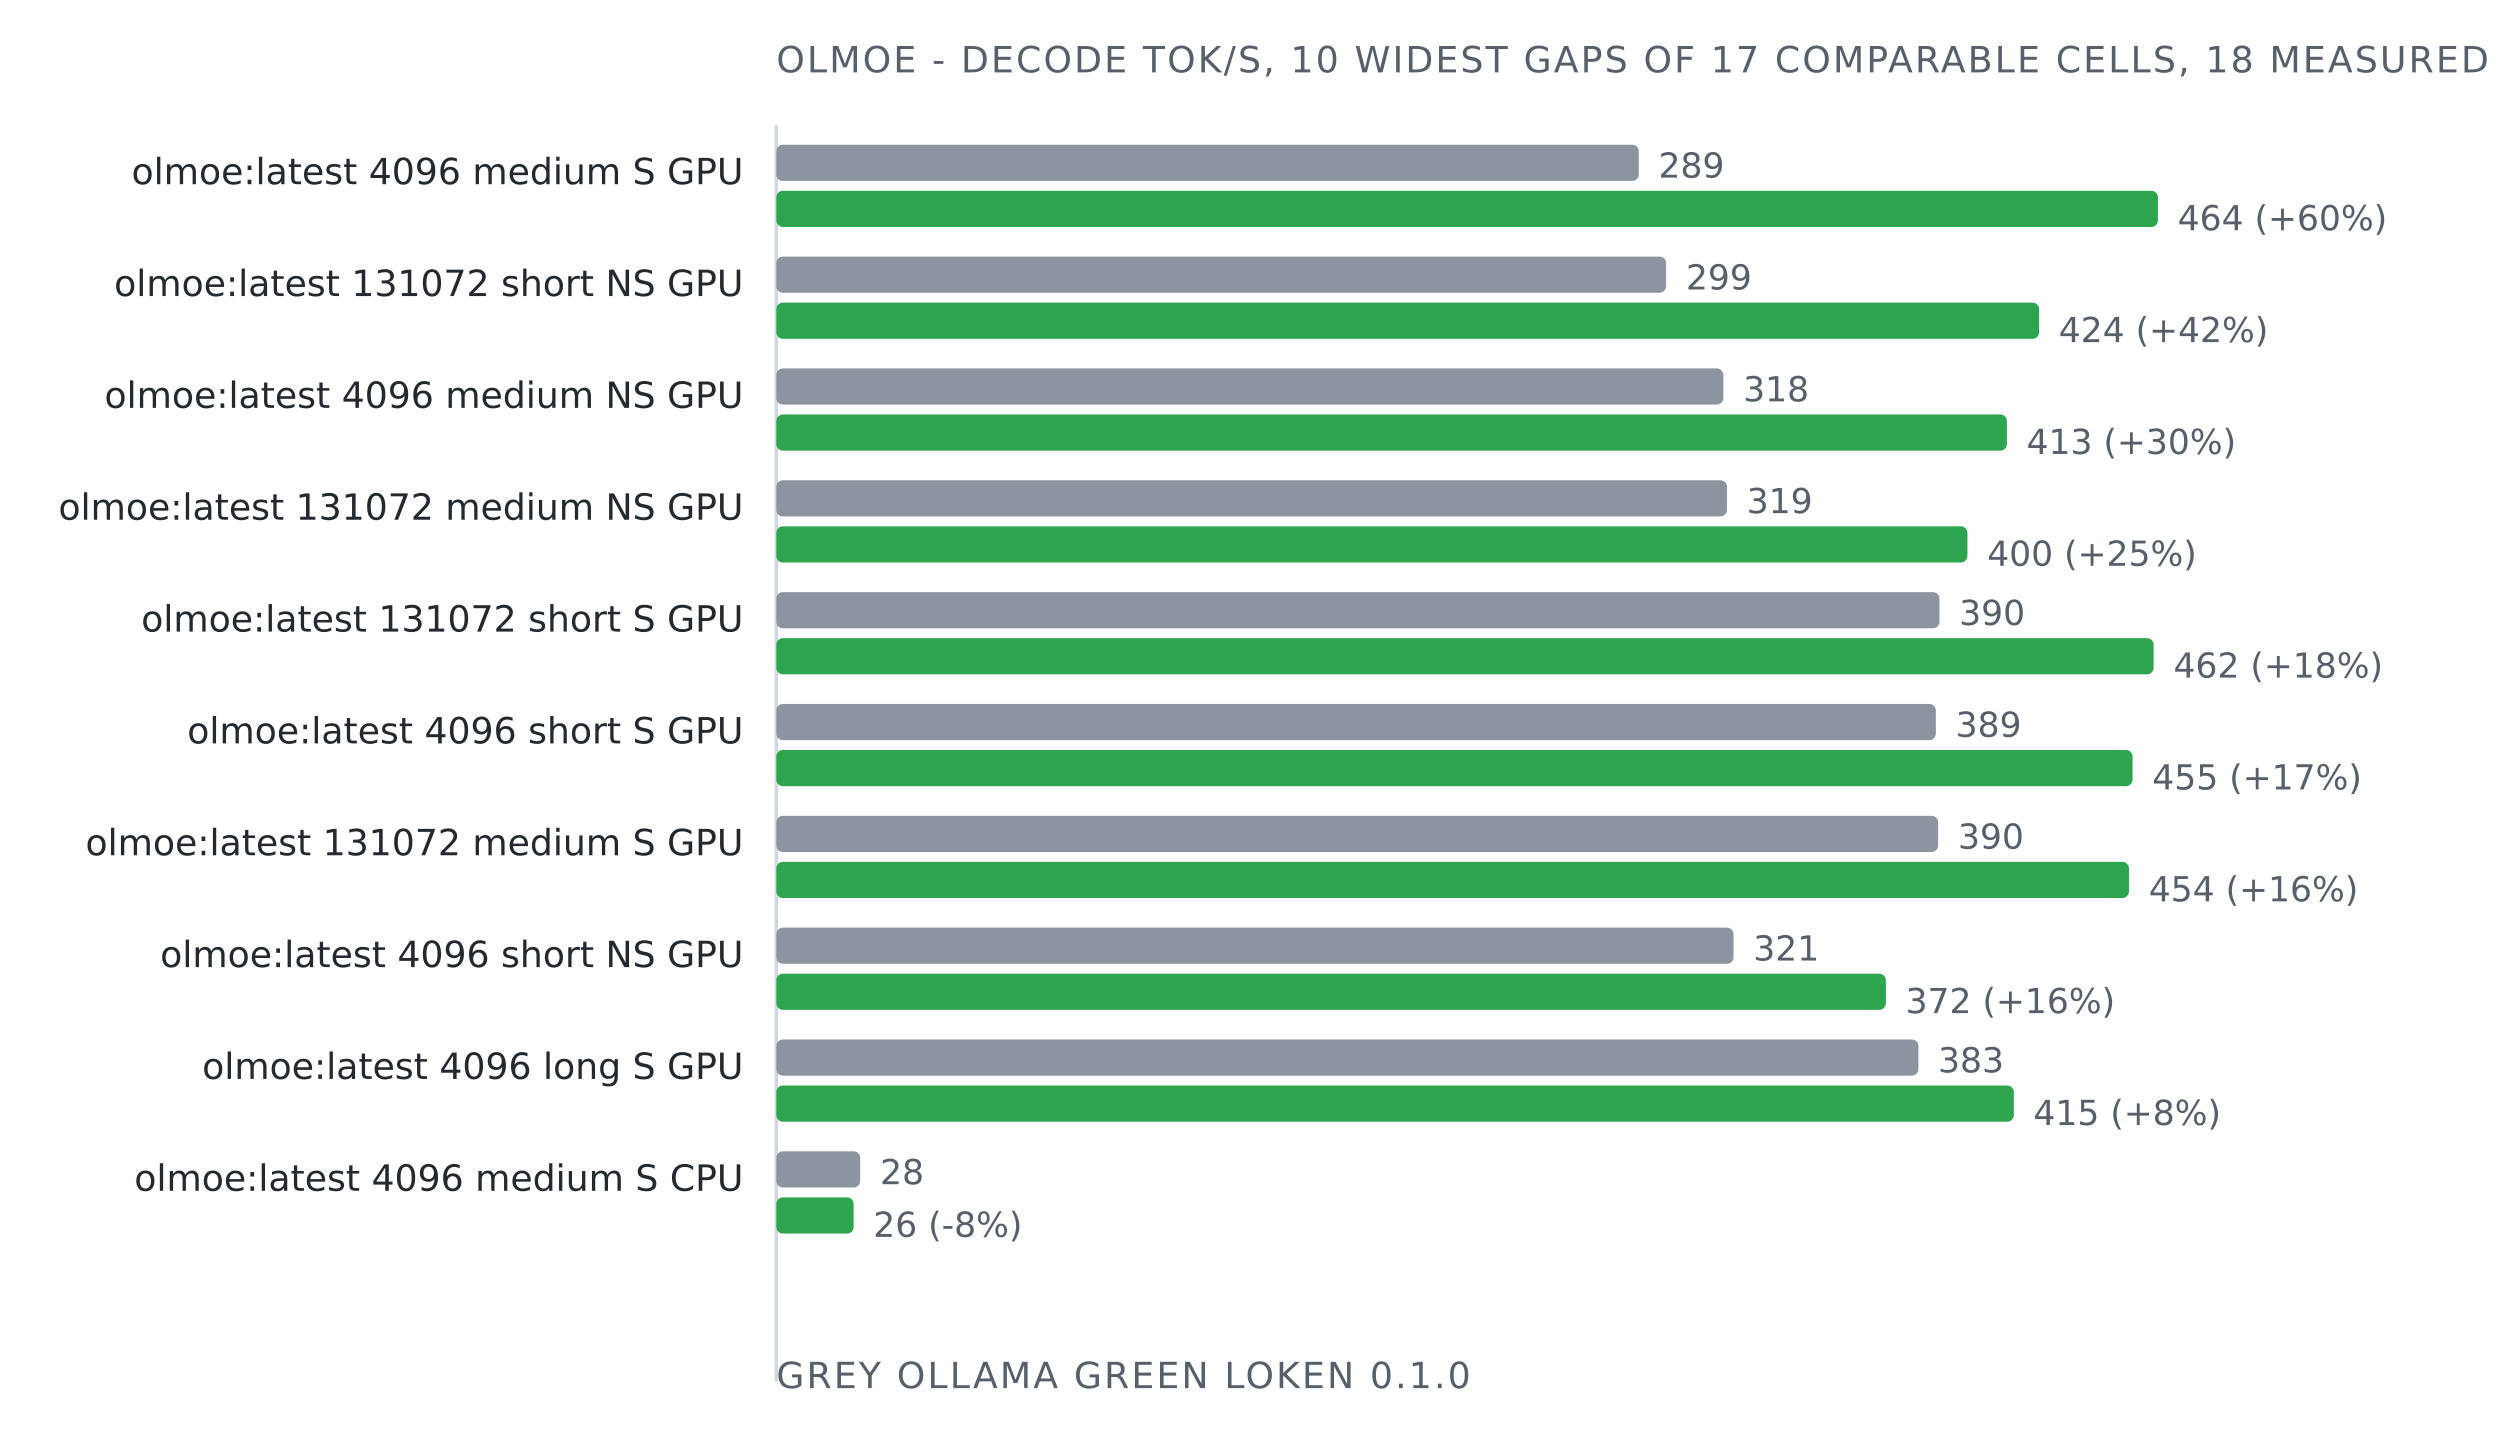
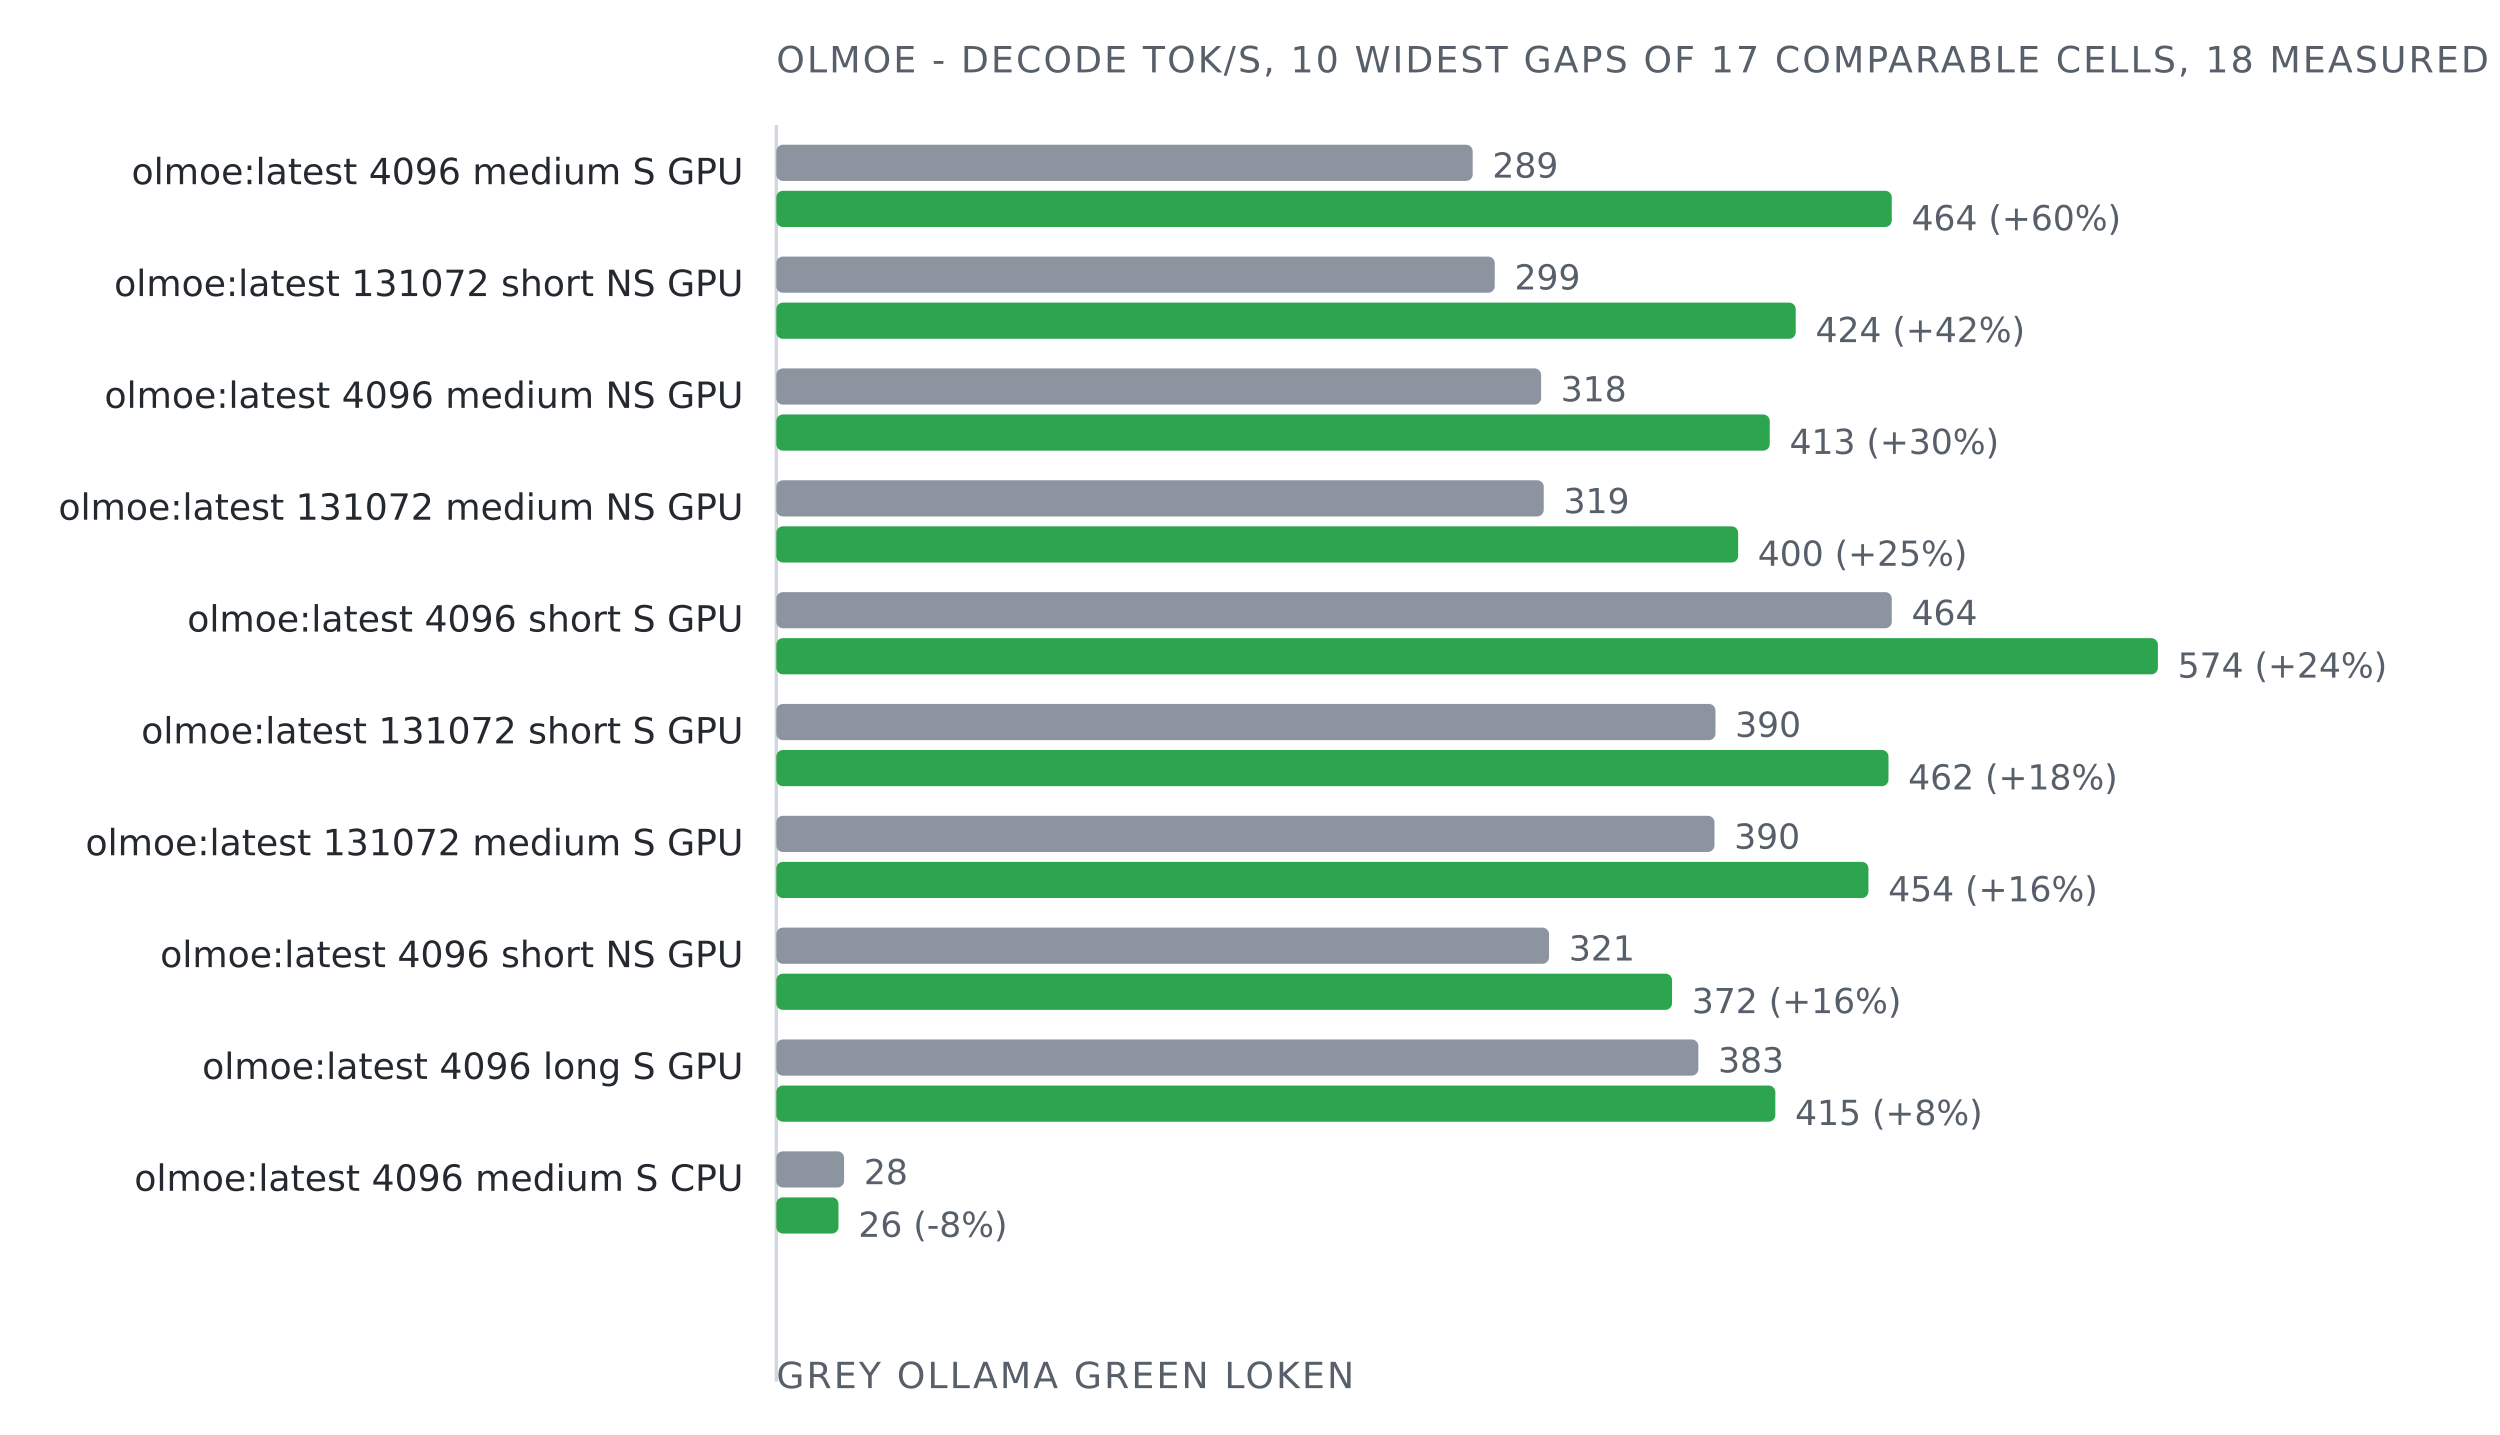
<svg xmlns="http://www.w3.org/2000/svg" width="760" height="436" viewBox="0 0 760 436" font-family="DejaVu Sans, Liberation Sans, Helvetica, Arial, sans-serif">
  <style>.t{fill:#57606a;font-size:10.5px}.m{fill:#24292f;font-size:11px}.h{fill:#57606a;font-size:11px;letter-spacing:.06em}.o{fill:#8c959f}.l{fill:#2da44e}.ax{stroke:#d0d7de;stroke-width:1}@media (prefers-color-scheme:dark){.t,.h{fill:#8b949e}.m{fill:#e6edf3}.o{fill:#6e7681}.l{fill:#3fb950}.ax{stroke:#30363d}}</style>
  <text class="h" x="236" y="22">OLMOE - DECODE TOK/S, 10 WIDEST GAPS OF 17 COMPARABLE CELLS, 18 MEASURED</text>
  <line class="ax" x1="236" y1="38" x2="236" y2="420" />
  <text class="m" x="226" y="56" text-anchor="end">olmoe:latest 4096 medium S GPU</text>
-   <rect class="o" x="236" y="44" width="262.2" height="11" rx="2" />
-   <rect class="l" x="236" y="58" width="420.0" height="11" rx="2" />
-   <text class="t" x="504.183" y="54">289</text>
-   <text class="t" x="662.0" y="70">464  (+60%)</text>
+   <rect class="o" x="236" y="44" width="211.7" height="11" rx="2" />
+   <rect class="l" x="236" y="58" width="339.1" height="11" rx="2" />
+   <text class="t" x="453.682" y="54">289</text>
+   <text class="t" x="581.101" y="70">464  (+60%)</text>
  <text class="m" x="226" y="90" text-anchor="end">olmoe:latest 131072 short NS GPU</text>
-   <rect class="o" x="236" y="78" width="270.5" height="11" rx="2" />
-   <rect class="l" x="236" y="92" width="383.9" height="11" rx="2" />
-   <text class="t" x="512.518" y="88">299</text>
-   <text class="t" x="625.852" y="104">424  (+42%)</text>
+   <rect class="o" x="236" y="78" width="218.4" height="11" rx="2" />
+   <rect class="l" x="236" y="92" width="309.9" height="11" rx="2" />
+   <text class="t" x="460.412" y="88">299</text>
+   <text class="t" x="551.916" y="104">424  (+42%)</text>
  <text class="m" x="226" y="124" text-anchor="end">olmoe:latest 4096 medium NS GPU</text>
-   <rect class="o" x="236" y="112" width="287.9" height="11" rx="2" />
-   <rect class="l" x="236" y="126" width="374.1" height="11" rx="2" />
-   <text class="t" x="529.912" y="122">318</text>
-   <text class="t" x="616.068" y="138">413  (+30%)</text>
+   <rect class="o" x="236" y="112" width="232.5" height="11" rx="2" />
+   <rect class="l" x="236" y="126" width="302.0" height="11" rx="2" />
+   <text class="t" x="474.456" y="122">318</text>
+   <text class="t" x="544.017" y="138">413  (+30%)</text>
  <text class="m" x="226" y="158" text-anchor="end">olmoe:latest 131072 medium NS GPU</text>
-   <rect class="o" x="236" y="146" width="289.0" height="11" rx="2" />
-   <rect class="l" x="236" y="160" width="362.1" height="11" rx="2" />
-   <text class="t" x="530.999" y="156">319</text>
-   <text class="t" x="604.11" y="172">400  (+25%)</text>
-   <text class="m" x="226" y="192" text-anchor="end">olmoe:latest 131072 short S GPU</text>
-   <rect class="o" x="236" y="180" width="353.6" height="11" rx="2" />
-   <rect class="l" x="236" y="194" width="418.7" height="11" rx="2" />
-   <text class="t" x="595.594" y="190">390</text>
-   <text class="t" x="660.732" y="206">462  (+18%)</text>
-   <text class="m" x="226" y="226" text-anchor="end">olmoe:latest 4096 short S GPU</text>
-   <rect class="o" x="236" y="214" width="352.5" height="11" rx="2" />
-   <rect class="l" x="236" y="228" width="412.3" height="11" rx="2" />
-   <text class="t" x="594.506" y="224">389</text>
-   <text class="t" x="654.299" y="240">455  (+17%)</text>
+   <rect class="o" x="236" y="146" width="233.3" height="11" rx="2" />
+   <rect class="l" x="236" y="160" width="292.4" height="11" rx="2" />
+   <text class="t" x="475.333" y="156">319</text>
+   <text class="t" x="534.362" y="172">400  (+25%)</text>
+   <text class="m" x="226" y="192" text-anchor="end">olmoe:latest 4096 short S GPU</text>
+   <rect class="o" x="236" y="180" width="339.1" height="11" rx="2" />
+   <rect class="l" x="236" y="194" width="420.0" height="11" rx="2" />
+   <text class="t" x="581.101" y="190">464</text>
+   <text class="t" x="662.0" y="206">574  (+24%)</text>
+   <text class="m" x="226" y="226" text-anchor="end">olmoe:latest 131072 short S GPU</text>
+   <rect class="o" x="236" y="214" width="285.5" height="11" rx="2" />
+   <rect class="l" x="236" y="228" width="338.1" height="11" rx="2" />
+   <text class="t" x="527.486" y="224">390</text>
+   <text class="t" x="580.077" y="240">462  (+18%)</text>
  <text class="m" x="226" y="260" text-anchor="end">olmoe:latest 131072 medium S GPU</text>
-   <rect class="o" x="236" y="248" width="353.2" height="11" rx="2" />
-   <rect class="l" x="236" y="262" width="411.2" height="11" rx="2" />
-   <text class="t" x="595.231" y="258">390</text>
-   <text class="t" x="653.212" y="274">454  (+16%)</text>
+   <rect class="o" x="236" y="248" width="285.2" height="11" rx="2" />
+   <rect class="l" x="236" y="262" width="332.0" height="11" rx="2" />
+   <text class="t" x="527.193" y="258">390</text>
+   <text class="t" x="574.006" y="274">454  (+16%)</text>
  <text class="m" x="226" y="294" text-anchor="end">olmoe:latest 4096 short NS GPU</text>
-   <rect class="o" x="236" y="282" width="291.0" height="11" rx="2" />
-   <rect class="l" x="236" y="296" width="337.3" height="11" rx="2" />
-   <text class="t" x="532.992" y="292">321</text>
-   <text class="t" x="579.286" y="308">372  (+16%)</text>
+   <rect class="o" x="236" y="282" width="234.9" height="11" rx="2" />
+   <rect class="l" x="236" y="296" width="272.3" height="11" rx="2" />
+   <text class="t" x="476.943" y="292">321</text>
+   <text class="t" x="514.32" y="308">372  (+16%)</text>
  <text class="m" x="226" y="328" text-anchor="end">olmoe:latest 4096 long S GPU</text>
-   <rect class="o" x="236" y="316" width="347.2" height="11" rx="2" />
-   <rect class="l" x="236" y="330" width="376.2" height="11" rx="2" />
-   <text class="t" x="589.161" y="326">383</text>
-   <text class="t" x="618.152" y="342">415  (+8%)</text>
+   <rect class="o" x="236" y="316" width="280.3" height="11" rx="2" />
+   <rect class="l" x="236" y="330" width="303.7" height="11" rx="2" />
+   <text class="t" x="522.293" y="326">383</text>
+   <text class="t" x="545.699" y="342">415  (+8%)</text>
  <text class="m" x="226" y="362" text-anchor="end">olmoe:latest 4096 medium S CPU</text>
-   <rect class="o" x="236" y="350" width="25.5" height="11" rx="2" />
-   <rect class="l" x="236" y="364" width="23.5" height="11" rx="2" />
-   <text class="t" x="267.548" y="360">28</text>
-   <text class="t" x="265.464" y="376">26  (-8%)</text>
-   <text class="h" x="236" y="422">GREY OLLAMA   GREEN LOKEN 0.1.0</text>
+   <rect class="o" x="236" y="350" width="20.6" height="11" rx="2" />
+   <rect class="l" x="236" y="364" width="18.9" height="11" rx="2" />
+   <text class="t" x="262.627" y="360">28</text>
+   <text class="t" x="260.945" y="376">26  (-8%)</text>
+   <text class="h" x="236" y="422">GREY OLLAMA   GREEN LOKEN</text>
</svg>
